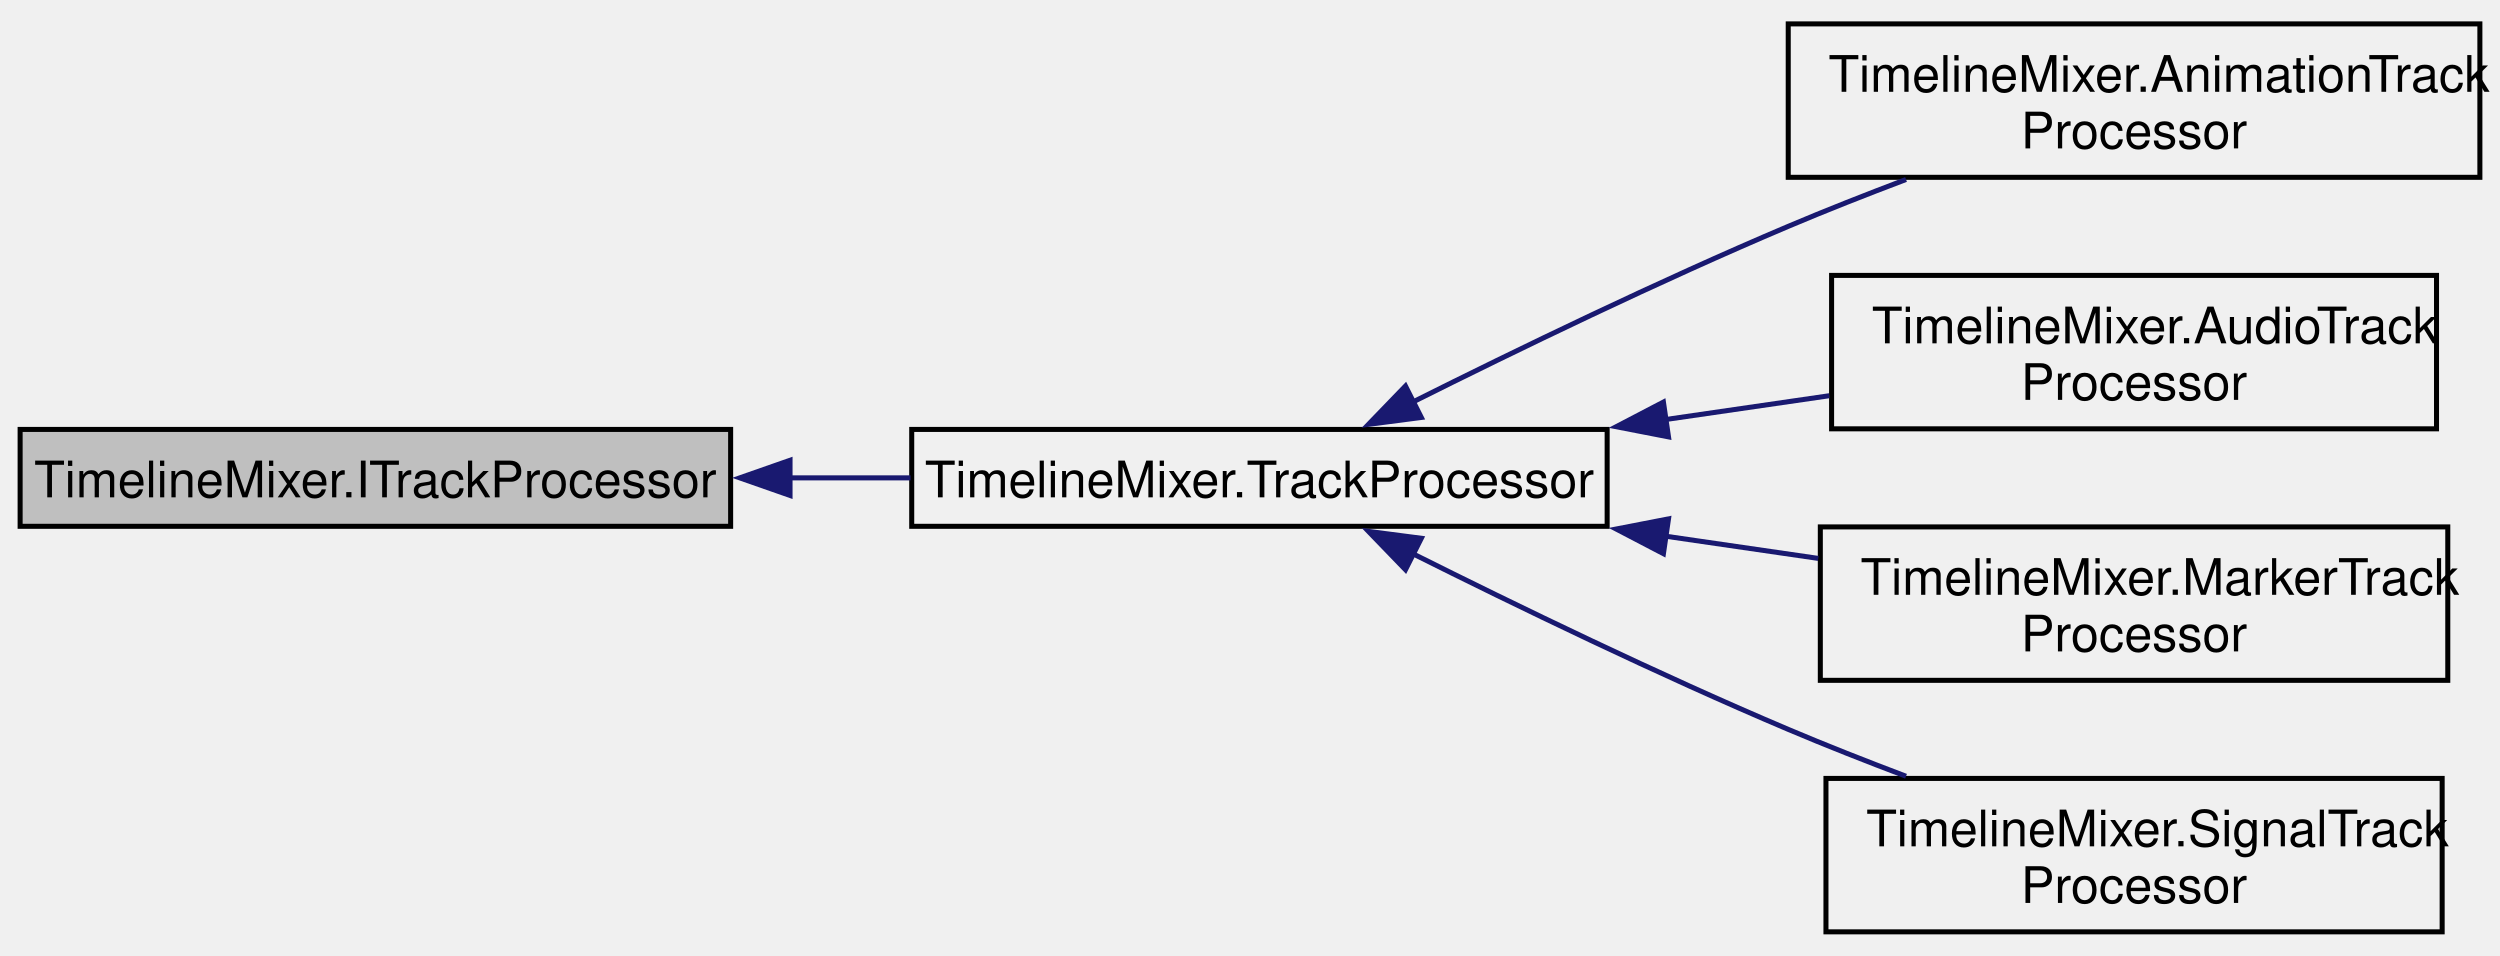
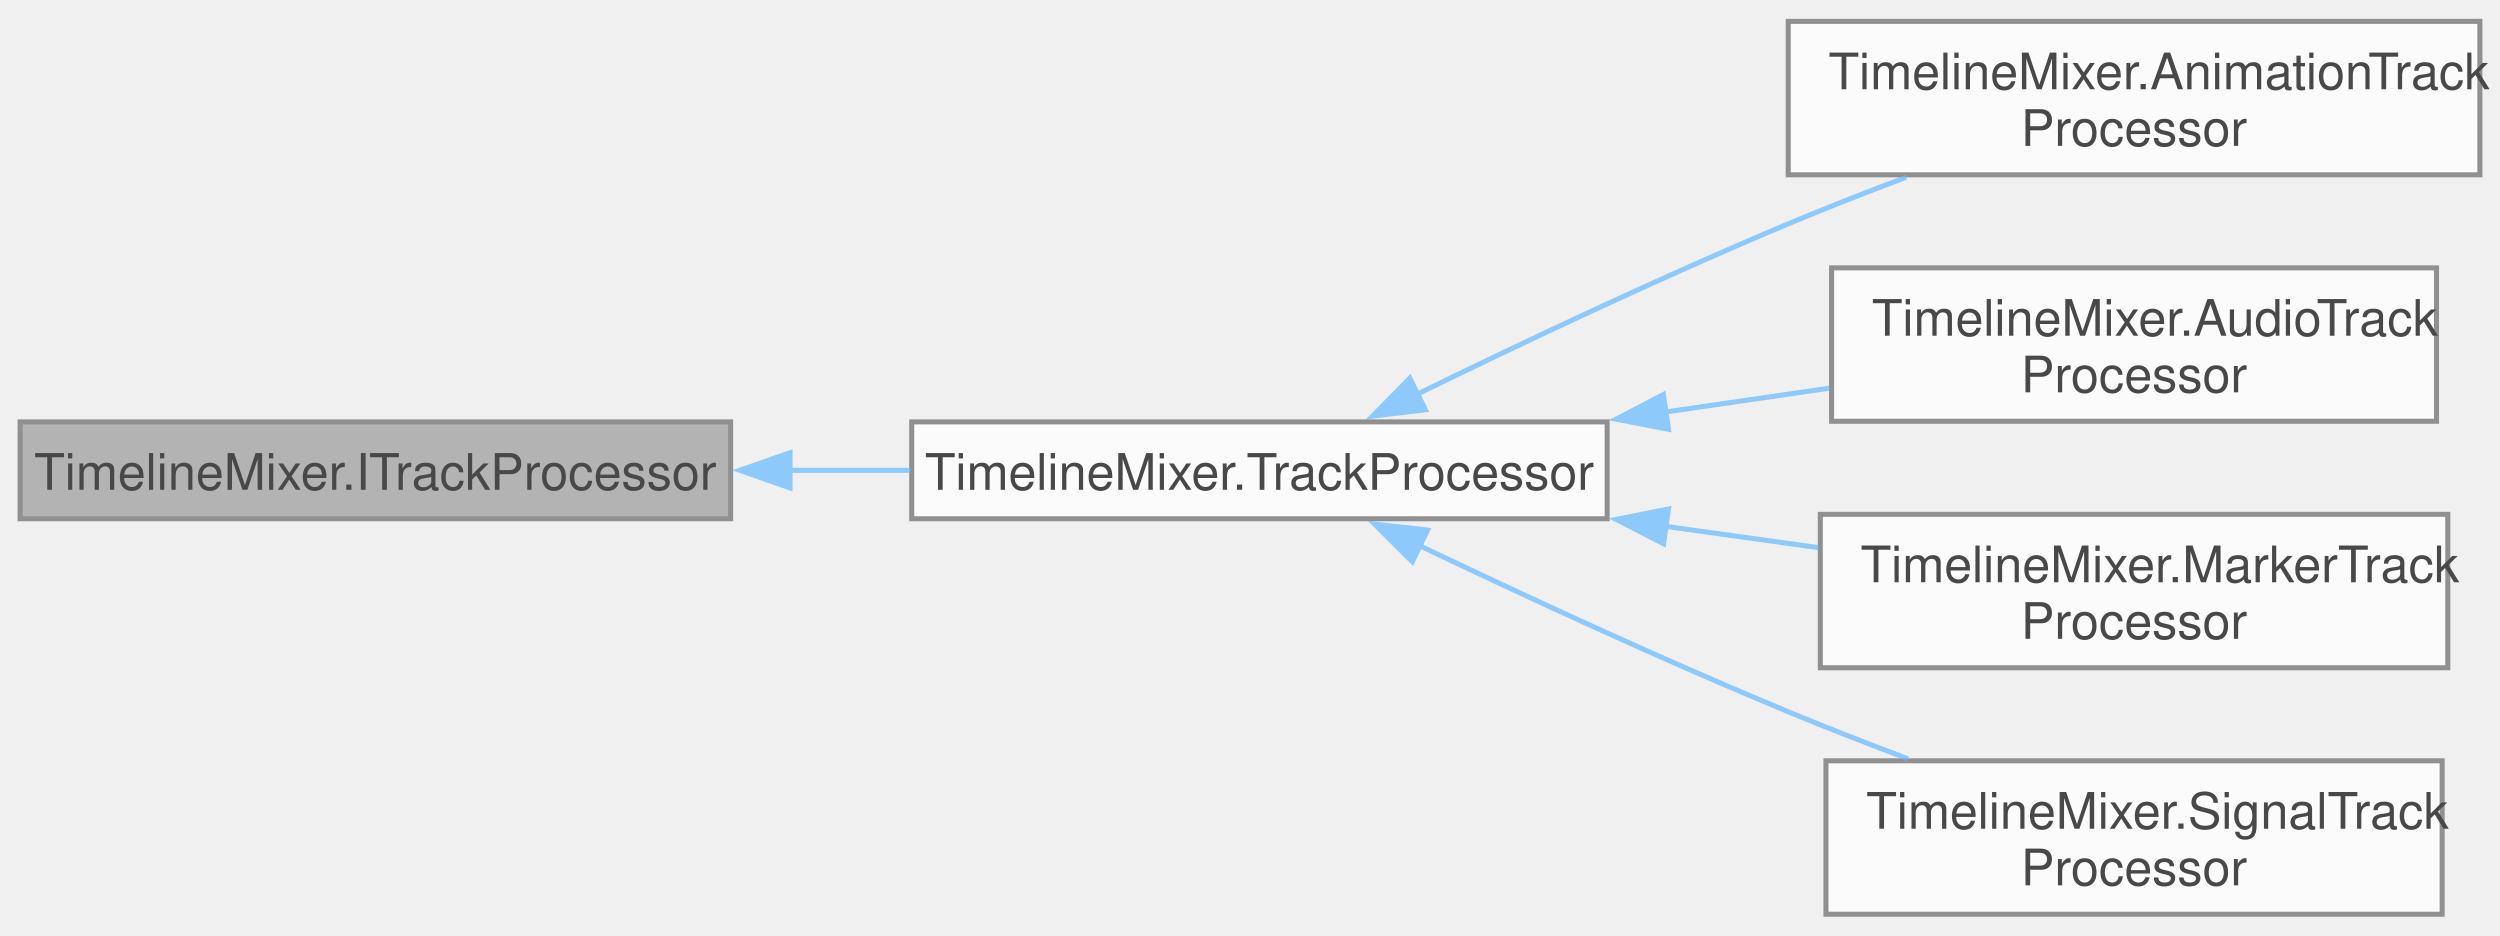
- <svg xmlns="http://www.w3.org/2000/svg" xmlns:xlink="http://www.w3.org/1999/xlink" width="497pt" height="190pt" viewBox="0.00 0.00 497.00 189.50">
-   <g id="graph0" class="graph" transform="scale(1 1) rotate(0) translate(4 185.5)">
-     <g id="node1" class="node">
-       <g id="a_node1">
-         <a xlink:title=" ">
-           <polygon fill="#bfbfbf" stroke="black" points="0,-81.12 0,-100.38 141.25,-100.38 141.25,-81.12 0,-81.12" />
-           <text text-anchor="middle" x="70.62" y="-86.88" font-family="Helvetica,sans-Serif" font-size="10.00">TimelineMixer.ITrackProcessor</text>
-         </a>
+ <svg xmlns="http://www.w3.org/2000/svg" xmlns:xlink="http://www.w3.org/1999/xlink" width="497pt" height="186pt" viewBox="0.00 0.00 497.00 185.50">
+   <svg id="main" version="1.1" xml:space="preserve">
+     <style type="text/css">
+ .node, .edge {opacity: 0.7;}
+ .node.selected, .edge.selected {opacity: 1;}
+ .edge:hover path { stroke: red; }
+ .edge:hover polygon { stroke: red; fill: red; }
+ </style>
+     <svg id="graph" class="graph">
+       <g id="graph0" class="graph" transform="scale(1 1) rotate(0) translate(4 181.5)">
+         <g id="Node000001" class="node">
+           <g id="a_Node000001">
+             <a xlink:title=" ">
+               <polygon fill="#999999" stroke="#666666" points="141.25,-97.88 0,-97.88 0,-78.62 141.25,-78.62 141.25,-97.88" />
+               <text text-anchor="middle" x="70.62" y="-84.38" font-family="Helvetica,sans-Serif" font-size="10.00">TimelineMixer.ITrackProcessor</text>
+             </a>
+           </g>
+         </g>
+         <g id="Node000002" class="node">
+           <g id="a_Node000002">
+             <a xlink:href="class_timeline_mixer_1_1_track_processor.html" target="_top" xlink:title="Track processor for timeline tracks that do not have a custom track processor, this will connect all ...">
+               <polygon fill="white" stroke="#666666" points="315.5,-97.88 177.25,-97.88 177.25,-78.62 315.5,-78.62 315.5,-97.88" />
+               <text text-anchor="middle" x="246.38" y="-84.38" font-family="Helvetica,sans-Serif" font-size="10.00">TimelineMixer.TrackProcessor</text>
+             </a>
+           </g>
+         </g>
+         <g id="edge1_Node000001_Node000002" class="edge">
+           <g id="a_edge1_Node000001_Node000002">
+             <a xlink:title=" ">
+               <path fill="none" stroke="#63b8ff" d="M152.88,-88.25C160.95,-88.25 169.09,-88.25 177.01,-88.25" />
+               <polygon fill="#63b8ff" stroke="#63b8ff" points="153.06,-84.75 143.06,-88.25 153.06,-91.75 153.06,-84.75" />
+             </a>
+           </g>
+         </g>
+         <g id="Node000003" class="node">
+           <g id="a_Node000003">
+             <a xlink:href="class_timeline_mixer_1_1_animation_track_processor.html" target="_top" xlink:title="Processes animation tracks and connects them to the correct mixer on the playable graph....">
+               <polygon fill="white" stroke="#666666" points="489,-177.5 351.5,-177.5 351.5,-147 489,-147 489,-177.5" />
+               <text text-anchor="start" x="359.5" y="-164" font-family="Helvetica,sans-Serif" font-size="10.00">TimelineMixer.AnimationTrack</text>
+               <text text-anchor="middle" x="420.25" y="-152.75" font-family="Helvetica,sans-Serif" font-size="10.00">Processor</text>
+             </a>
+           </g>
+         </g>
+         <g id="edge2_Node000002_Node000003" class="edge">
+           <g id="a_edge2_Node000002_Node000003">
+             <a xlink:title=" ">
+               <path fill="none" stroke="#63b8ff" d="M277.54,-103.29C298.17,-113.37 326.24,-126.67 351.5,-137.25 359.02,-140.4 367.08,-143.56 374.94,-146.52" />
+               <polygon fill="#63b8ff" stroke="#63b8ff" points="279.37,-100.29 268.85,-99.02 276.28,-106.57 279.37,-100.29" />
+             </a>
+           </g>
+         </g>
+         <g id="Node000004" class="node">
+           <g id="a_Node000004">
+             <a xlink:href="class_timeline_mixer_1_1_audio_track_processor.html" target="_top" xlink:title="Processes audio tracks and connects them to the correct mixer on the playable graph....">
+               <polygon fill="white" stroke="#666666" points="480.38,-128.5 360.12,-128.5 360.12,-98 480.38,-98 480.38,-128.5" />
+               <text text-anchor="start" x="368.12" y="-115" font-family="Helvetica,sans-Serif" font-size="10.00">TimelineMixer.AudioTrack</text>
+               <text text-anchor="middle" x="420.25" y="-103.75" font-family="Helvetica,sans-Serif" font-size="10.00">Processor</text>
+             </a>
+           </g>
+         </g>
+         <g id="edge3_Node000002_Node000004" class="edge">
+           <g id="a_edge3_Node000002_Node000004">
+             <a xlink:title=" ">
+               <path fill="none" stroke="#63b8ff" d="M327.13,-99.85C338.08,-101.44 349.16,-103.06 359.66,-104.58" />
+               <polygon fill="#63b8ff" stroke="#63b8ff" points="327.7,-96.4 317.3,-98.42 326.69,-103.32 327.7,-96.4" />
+             </a>
+           </g>
+         </g>
+         <g id="Node000005" class="node">
+           <g id="a_Node000005">
+             <a xlink:href="class_timeline_mixer_1_1_marker_track_processor.html" target="_top" xlink:title="This track processor will connect the marker track to the graph.">
+               <polygon fill="white" stroke="#666666" points="482.62,-79.5 357.88,-79.5 357.88,-49 482.62,-49 482.62,-79.5" />
+               <text text-anchor="start" x="365.88" y="-66" font-family="Helvetica,sans-Serif" font-size="10.00">TimelineMixer.MarkerTrack</text>
+               <text text-anchor="middle" x="420.25" y="-54.75" font-family="Helvetica,sans-Serif" font-size="10.00">Processor</text>
+             </a>
+           </g>
+         </g>
+         <g id="edge4_Node000002_Node000005" class="edge">
+           <g id="a_edge4_Node000002_Node000005">
+             <a xlink:title=" ">
+               <path fill="none" stroke="#63b8ff" d="M327.2,-77.1C337.36,-75.68 347.64,-74.25 357.47,-72.88" />
+               <polygon fill="#63b8ff" stroke="#63b8ff" points="326.72,-73.64 317.3,-78.49 327.69,-80.57 326.72,-73.64" />
+             </a>
+           </g>
+         </g>
+         <g id="Node000006" class="node">
+           <g id="a_Node000006">
+             <a xlink:href="class_timeline_mixer_1_1_signal_track_processor.html" target="_top" xlink:title="Setup outputs for Signal tracks.">
+               <polygon fill="white" stroke="#666666" points="481.5,-30.5 359,-30.5 359,0 481.5,0 481.5,-30.5" />
+               <text text-anchor="start" x="367" y="-17" font-family="Helvetica,sans-Serif" font-size="10.00">TimelineMixer.SignalTrack</text>
+               <text text-anchor="middle" x="420.25" y="-5.75" font-family="Helvetica,sans-Serif" font-size="10.00">Processor</text>
+             </a>
+           </g>
+         </g>
+         <g id="edge5_Node000002_Node000006" class="edge">
+           <g id="a_edge5_Node000002_Node000006">
+             <a xlink:title=" ">
+               <path fill="none" stroke="#63b8ff" d="M278.25,-73.25C298.82,-63.44 326.56,-50.58 351.5,-40.25 359.14,-37.08 367.35,-33.89 375.32,-30.89" />
+               <polygon fill="#63b8ff" stroke="#63b8ff" points="276.77,-70.07 269.27,-77.55 279.8,-76.38 276.77,-70.07" />
+             </a>
+           </g>
+         </g>
      </g>
-     </g>
-     <g id="node2" class="node">
-       <g id="a_node2">
-         <a xlink:href="class_timeline_mixer_1_1_track_processor.html" target="_top" xlink:title="Track processor for timeline tracks that do not have a custom track processor, this will connect all ...">
-           <polygon fill="none" stroke="black" points="177.25,-81.12 177.25,-100.38 315.5,-100.38 315.5,-81.12 177.25,-81.12" />
-           <text text-anchor="middle" x="246.38" y="-86.88" font-family="Helvetica,sans-Serif" font-size="10.00">TimelineMixer.TrackProcessor</text>
-         </a>
-       </g>
-     </g>
-     <g id="edge1" class="edge">
-       <path fill="none" stroke="midnightblue" d="M152.88,-90.75C160.95,-90.75 169.09,-90.75 177.01,-90.75" />
-       <polygon fill="midnightblue" stroke="midnightblue" points="153.06,-87.25 143.06,-90.75 153.06,-94.25 153.06,-87.25" />
-     </g>
-     <g id="node3" class="node">
-       <g id="a_node3">
-         <a xlink:href="class_timeline_mixer_1_1_animation_track_processor.html" target="_top" xlink:title="Processes animation tracks and connects them to the correct mixer on the playable graph....">
-           <polygon fill="none" stroke="black" points="351.5,-150.5 351.5,-181 489,-181 489,-150.5 351.5,-150.5" />
-           <text text-anchor="start" x="359.5" y="-167.5" font-family="Helvetica,sans-Serif" font-size="10.00">TimelineMixer.AnimationTrack</text>
-           <text text-anchor="middle" x="420.25" y="-156.25" font-family="Helvetica,sans-Serif" font-size="10.00">Processor</text>
-         </a>
-       </g>
-     </g>
-     <g id="edge2" class="edge">
-       <path fill="none" stroke="midnightblue" d="M276.75,-105.77C297.42,-116.11 325.87,-129.9 351.5,-140.75 359,-143.93 367.07,-147.1 374.92,-150.07" />
-       <polygon fill="midnightblue" stroke="midnightblue" points="278.56,-102.76 268.05,-101.39 275.41,-109.01 278.56,-102.76" />
-     </g>
-     <g id="node4" class="node">
-       <g id="a_node4">
-         <a xlink:href="class_timeline_mixer_1_1_audio_track_processor.html" target="_top" xlink:title="Processes audio tracks and connects them to the correct mixer on the playable graph....">
-           <polygon fill="none" stroke="black" points="360.12,-100.5 360.12,-131 480.38,-131 480.38,-100.5 360.12,-100.5" />
-           <text text-anchor="start" x="368.12" y="-117.5" font-family="Helvetica,sans-Serif" font-size="10.00">TimelineMixer.AudioTrack</text>
-           <text text-anchor="middle" x="420.25" y="-106.25" font-family="Helvetica,sans-Serif" font-size="10.00">Processor</text>
-         </a>
-       </g>
-     </g>
-     <g id="edge3" class="edge">
-       <path fill="none" stroke="midnightblue" d="M327.13,-102.35C338.08,-103.94 349.16,-105.56 359.66,-107.08" />
-       <polygon fill="midnightblue" stroke="midnightblue" points="327.7,-98.9 317.3,-100.92 326.69,-105.82 327.7,-98.9" />
-     </g>
-     <g id="node5" class="node">
-       <g id="a_node5">
-         <a xlink:href="class_timeline_mixer_1_1_marker_track_processor.html" target="_top" xlink:title="This track processor will connect the marker track to the graph.">
-           <polygon fill="none" stroke="black" points="357.88,-50.5 357.88,-81 482.62,-81 482.62,-50.5 357.88,-50.5" />
-           <text text-anchor="start" x="365.88" y="-67.5" font-family="Helvetica,sans-Serif" font-size="10.00">TimelineMixer.MarkerTrack</text>
-           <text text-anchor="middle" x="420.25" y="-56.25" font-family="Helvetica,sans-Serif" font-size="10.00">Processor</text>
-         </a>
-       </g>
-     </g>
-     <g id="edge4" class="edge">
-       <path fill="none" stroke="midnightblue" d="M326.87,-79.19C337.14,-77.69 347.54,-76.18 357.47,-74.74" />
-       <polygon fill="midnightblue" stroke="midnightblue" points="326.69,-75.68 317.3,-80.58 327.7,-82.6 326.69,-75.68" />
-     </g>
-     <g id="node6" class="node">
-       <g id="a_node6">
-         <a xlink:href="class_timeline_mixer_1_1_signal_track_processor.html" target="_top" xlink:title="Setup outputs for Signal tracks">
-           <polygon fill="none" stroke="black" points="359,-0.5 359,-31 481.5,-31 481.5,-0.5 359,-0.5" />
-           <text text-anchor="start" x="367" y="-17.5" font-family="Helvetica,sans-Serif" font-size="10.00">TimelineMixer.SignalTrack</text>
-           <text text-anchor="middle" x="420.25" y="-6.25" font-family="Helvetica,sans-Serif" font-size="10.00">Processor</text>
-         </a>
-       </g>
-     </g>
-     <g id="edge5" class="edge">
-       <path fill="none" stroke="midnightblue" d="M276.75,-75.73C297.42,-65.39 325.87,-51.6 351.5,-40.75 359,-37.57 367.07,-34.4 374.92,-31.43" />
-       <polygon fill="midnightblue" stroke="midnightblue" points="275.41,-72.49 268.05,-80.11 278.56,-78.74 275.41,-72.49" />
-     </g>
-   </g>
+     </svg>
+   </svg>
+   <style type="text/css">
+ 
+ [data-mouse-over-selected='false'] { opacity: 0.7; }
+ [data-mouse-over-selected='true']  { opacity: 1.0; }
+ 
+ </style>
</svg>
